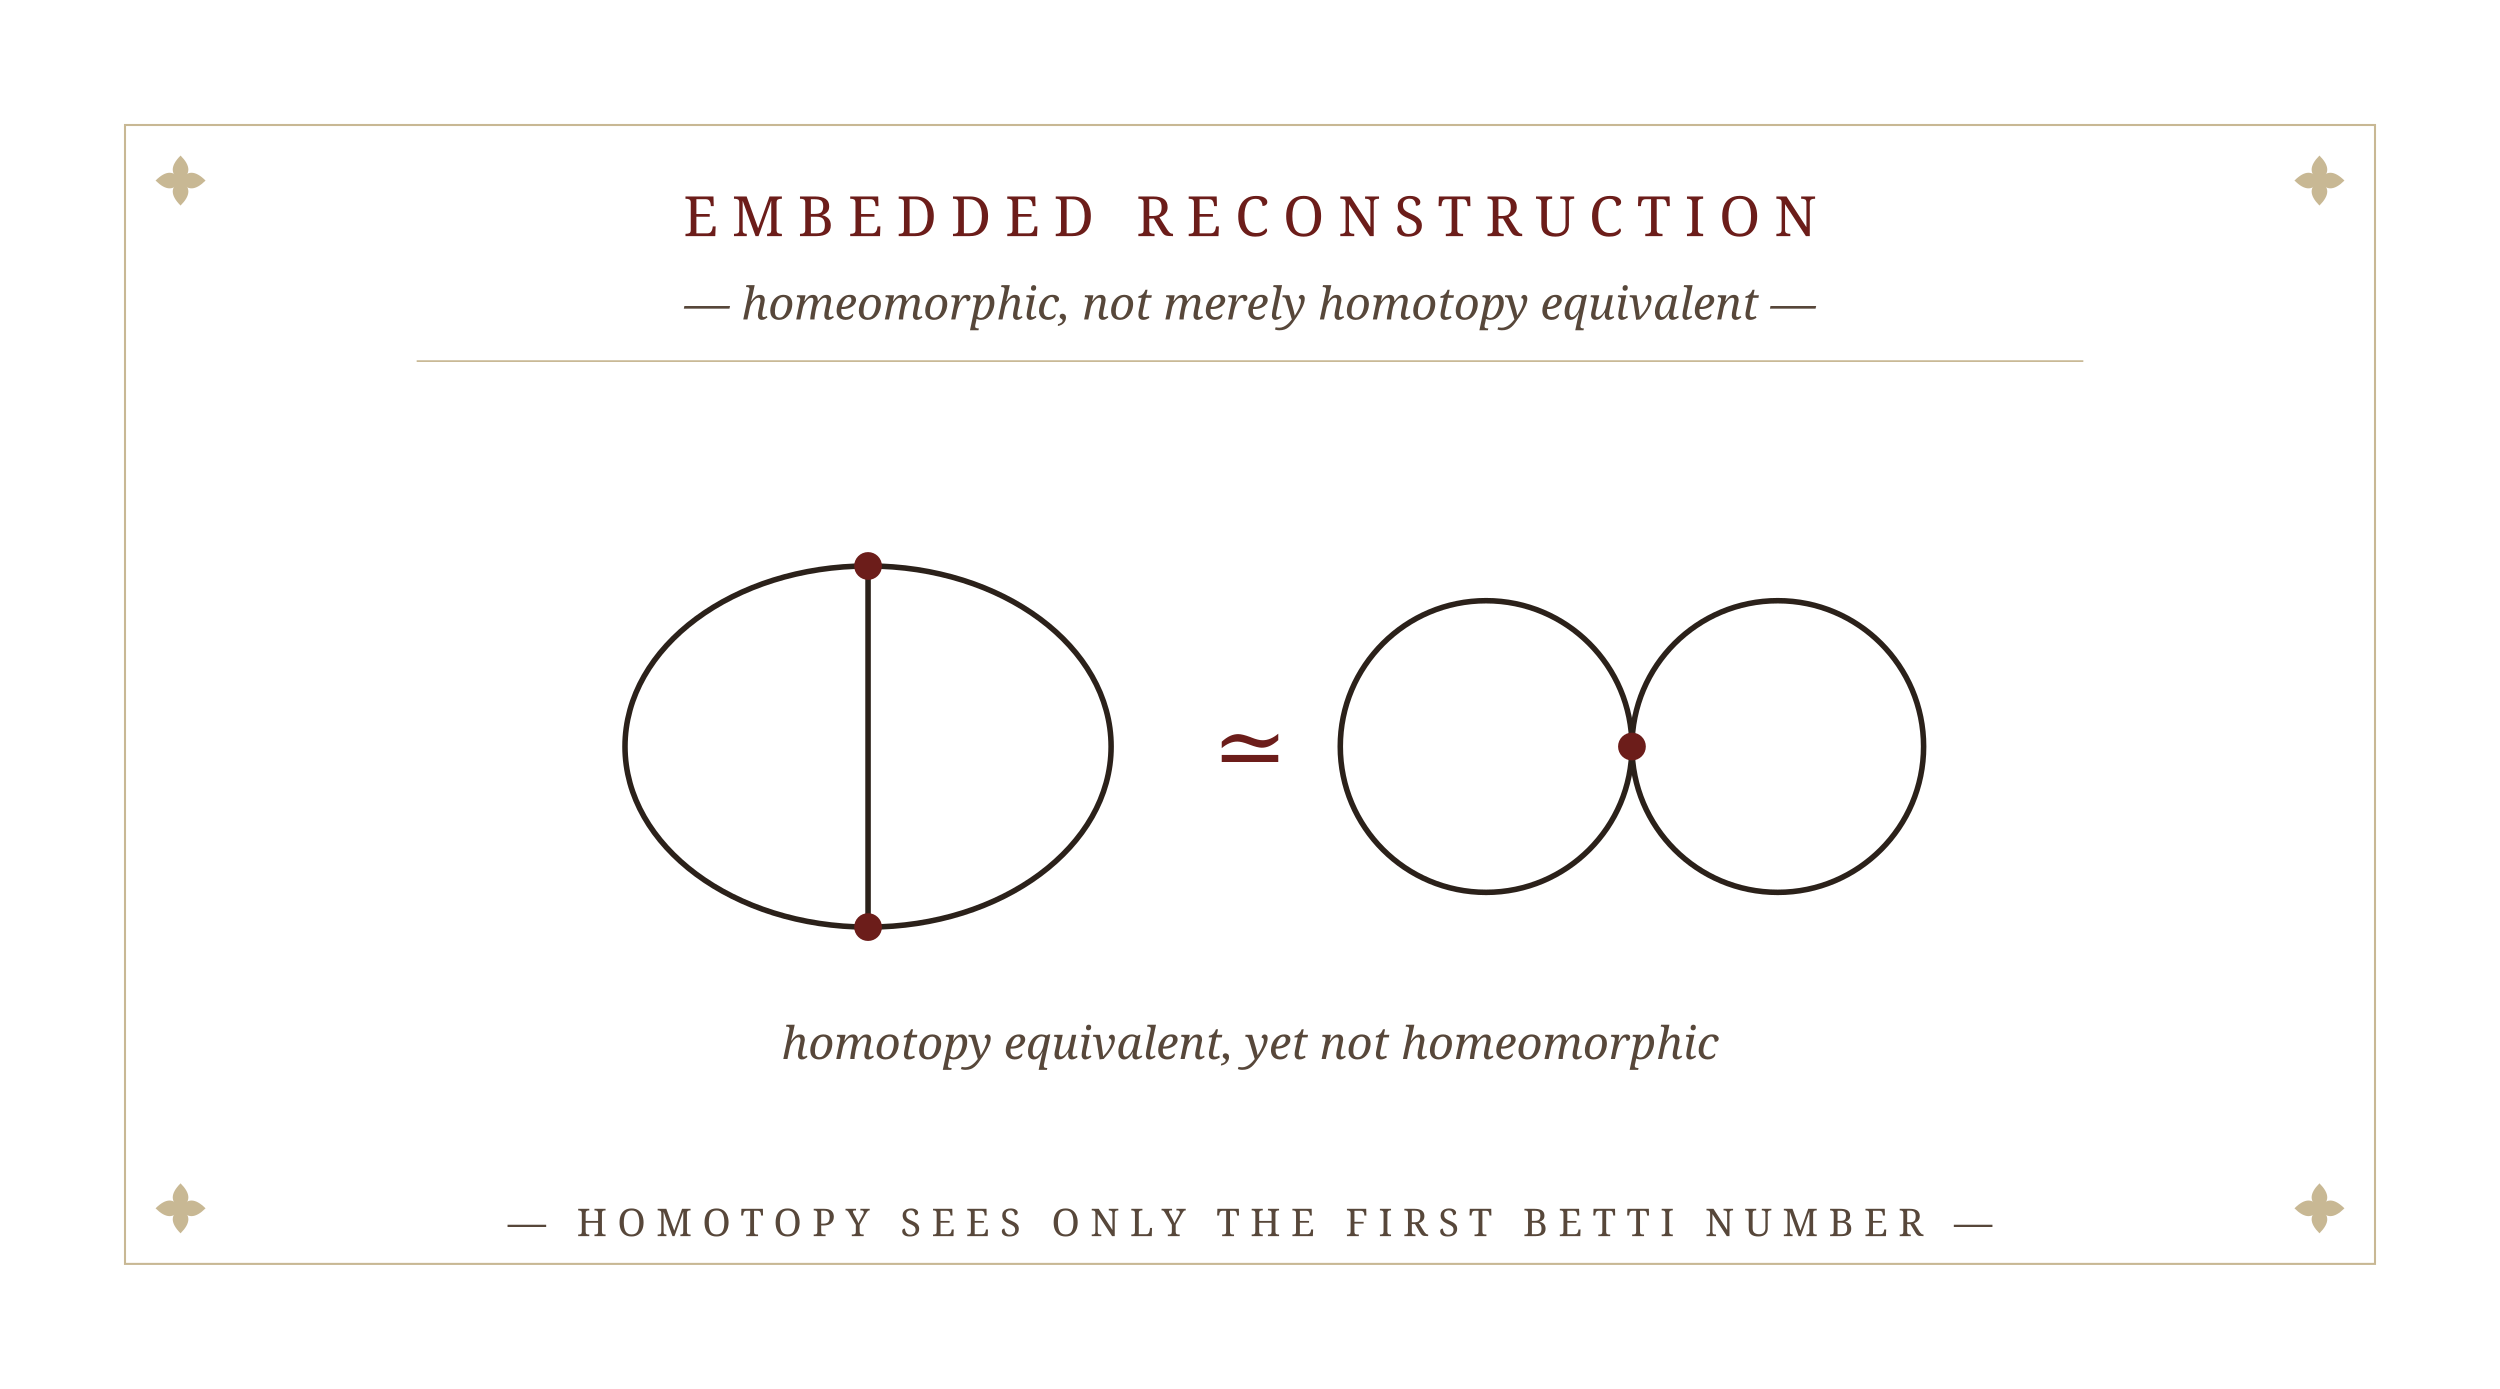
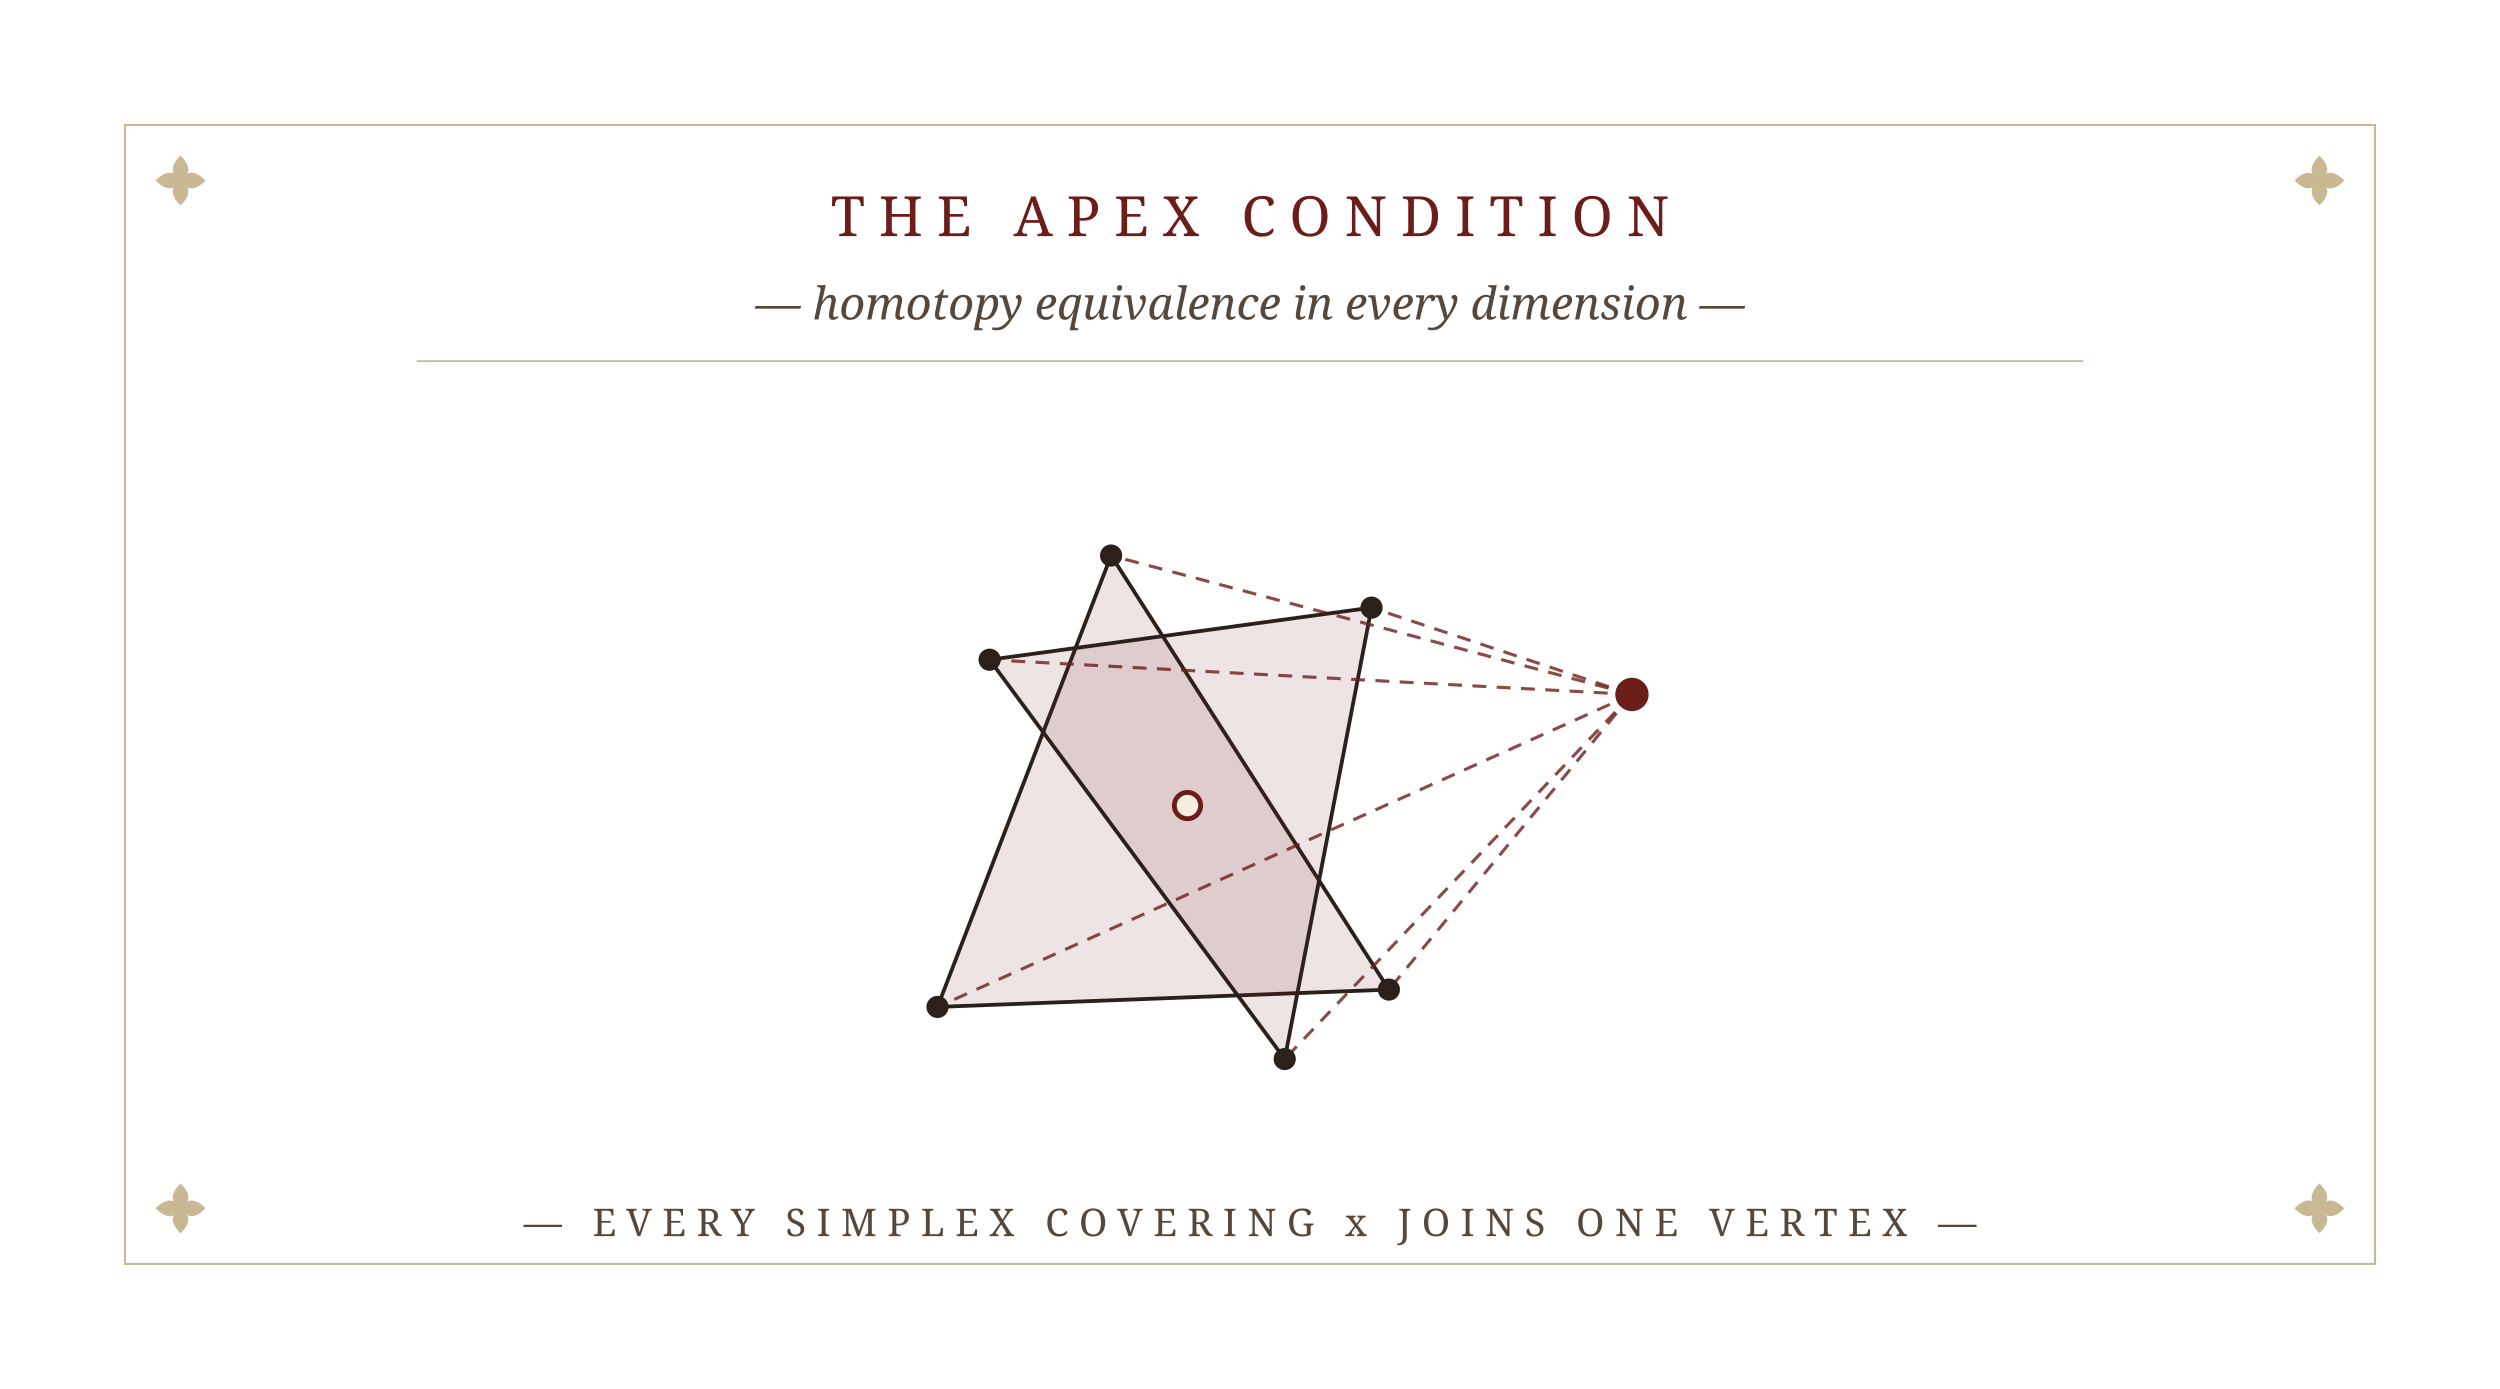
- <svg xmlns="http://www.w3.org/2000/svg" viewBox="0 0 720 400" role="img" aria-label="Section III plate">
+ <svg xmlns="http://www.w3.org/2000/svg" viewBox="0 0 720 400" role="img" aria-label="Section IV plate">
  <rect x="36" y="36" width="648" height="328" fill="none" stroke="#c8b894" stroke-width="0.6" />
-   <text x="360" y="68" fill="#6c1d1a" font-family="Alegreya SC, EB Garamond, Georgia, serif" font-size="16" letter-spacing="4" font-weight="500" text-anchor="middle">EMBEDDED RECONSTRUCTION</text>
-   <text x="360" y="92" fill="#57473a" font-family="EB Garamond, Georgia, serif" font-size="13" font-style="italic" text-anchor="middle">— homeomorphic, not merely homotopy equivalent —</text>
+   <text x="360" y="68" fill="#6c1d1a" font-family="Alegreya SC, EB Garamond, Georgia, serif" font-size="16" letter-spacing="4" font-weight="500" text-anchor="middle">THE APEX CONDITION</text>
+   <text x="360" y="92" fill="#57473a" font-family="EB Garamond, Georgia, serif" font-size="13" font-style="italic" text-anchor="middle">— homotopy equivalence in every dimension —</text>
  <line x1="120" y1="104" x2="600" y2="104" stroke="#c8b894" stroke-width="0.5" />
-   <ellipse cx="250" cy="215" rx="70" ry="52" fill="none" stroke="#2b211a" stroke-width="1.6" />
-   <line x1="250" y1="163" x2="250" y2="267" stroke="#2b211a" stroke-width="1.6" />
-   <circle cx="250" cy="163" r="4" fill="#6c1d1a" />
-   <circle cx="250" cy="267" r="4" fill="#6c1d1a" />
-   <circle cx="428" cy="215" r="42" fill="none" stroke="#2b211a" stroke-width="1.6" />
-   <circle cx="512" cy="215" r="42" fill="none" stroke="#2b211a" stroke-width="1.6" />
-   <circle cx="470" cy="215" r="4" fill="#6c1d1a" />
-   <text x="360" y="224" fill="#6c1d1a" font-family="EB Garamond, Georgia, serif" font-size="26" text-anchor="middle">≃</text>
-   <text x="360" y="305" fill="#57473a" font-family="EB Garamond, Georgia, serif" font-size="13" font-style="italic" text-anchor="middle">homotopy equivalent, yet not homeomorphic</text>
+   <polygon points="270,290 400,285 320,160" fill="#6c1d1a" fill-opacity="0.12" stroke="#2b211a" stroke-width="1.1" />
+   <polygon points="285,190 395,175 370,305" fill="#6c1d1a" fill-opacity="0.12" stroke="#2b211a" stroke-width="1.1" />
+   <line x1="470" y1="200" x2="270" y2="290" stroke="#6c1d1a" stroke-width="0.9" stroke-dasharray="4 3" opacity="0.8" />
+   <circle cx="270" cy="290" r="3.2" fill="#2b211a" />
+   <line x1="470" y1="200" x2="400" y2="285" stroke="#6c1d1a" stroke-width="0.9" stroke-dasharray="4 3" opacity="0.8" />
+   <circle cx="400" cy="285" r="3.2" fill="#2b211a" />
+   <line x1="470" y1="200" x2="320" y2="160" stroke="#6c1d1a" stroke-width="0.9" stroke-dasharray="4 3" opacity="0.8" />
+   <circle cx="320" cy="160" r="3.2" fill="#2b211a" />
+   <line x1="470" y1="200" x2="285" y2="190" stroke="#6c1d1a" stroke-width="0.9" stroke-dasharray="4 3" opacity="0.8" />
+   <circle cx="285" cy="190" r="3.2" fill="#2b211a" />
+   <line x1="470" y1="200" x2="395" y2="175" stroke="#6c1d1a" stroke-width="0.9" stroke-dasharray="4 3" opacity="0.8" />
+   <circle cx="395" cy="175" r="3.2" fill="#2b211a" />
+   <line x1="470" y1="200" x2="370" y2="305" stroke="#6c1d1a" stroke-width="0.9" stroke-dasharray="4 3" opacity="0.8" />
+   <circle cx="370" cy="305" r="3.2" fill="#2b211a" />
+   <circle cx="470" cy="200" r="4.8" fill="#6c1d1a" />
+   <circle cx="342" cy="232" r="3.8" fill="#f5efde" stroke="#6c1d1a" stroke-width="1.4" />
  <g fill="#c8b894" stroke="none">
    <g transform="translate(52, 52) scale(0.9)">
      <path d="M 0 -8 Q 5 -3 0 0 Q -5 -3 0 -8 Z" />
      <path d="M 0 8  Q 5 3  0 0 Q -5 3  0 8  Z" />
      <path d="M -8 0 Q -3 -5 0 0 Q -3 5 -8 0 Z" />
      <path d="M 8 0  Q 3 -5  0 0 Q 3 5  8 0  Z" />
      <circle cx="0" cy="0" r="2.0" />
    </g>
    <g transform="translate(668, 52) scale(0.9)">
      <path d="M 0 -8 Q 5 -3 0 0 Q -5 -3 0 -8 Z" />
      <path d="M 0 8  Q 5 3  0 0 Q -5 3  0 8  Z" />
      <path d="M -8 0 Q -3 -5 0 0 Q -3 5 -8 0 Z" />
      <path d="M 8 0  Q 3 -5  0 0 Q 3 5  8 0  Z" />
      <circle cx="0" cy="0" r="2.0" />
    </g>
    <g transform="translate(52, 348) scale(0.9)">
      <path d="M 0 -8 Q 5 -3 0 0 Q -5 -3 0 -8 Z" />
      <path d="M 0 8  Q 5 3  0 0 Q -5 3  0 8  Z" />
      <path d="M -8 0 Q -3 -5 0 0 Q -3 5 -8 0 Z" />
      <path d="M 8 0  Q 3 -5  0 0 Q 3 5  8 0  Z" />
      <circle cx="0" cy="0" r="2.0" />
    </g>
    <g transform="translate(668, 348) scale(0.9)">
      <path d="M 0 -8 Q 5 -3 0 0 Q -5 -3 0 -8 Z" />
      <path d="M 0 8  Q 5 3  0 0 Q -5 3  0 8  Z" />
      <path d="M -8 0 Q -3 -5 0 0 Q -3 5 -8 0 Z" />
      <path d="M 8 0  Q 3 -5  0 0 Q 3 5  8 0  Z" />
      <circle cx="0" cy="0" r="2.0" />
    </g>
  </g>
-   <text x="360" y="356" fill="#57473a" font-family="Alegreya SC, EB Garamond, Georgia, serif" font-size="11" letter-spacing="3" text-anchor="middle">— HOMOTOPY SEES ONLY THE FIRST BETTI NUMBER —</text>
+   <text x="360" y="356" fill="#57473a" font-family="Alegreya SC, EB Garamond, Georgia, serif" font-size="11" letter-spacing="3" text-anchor="middle">— EVERY SIMPLEX COVERING x JOINS ONE VERTEX —</text>
</svg>
